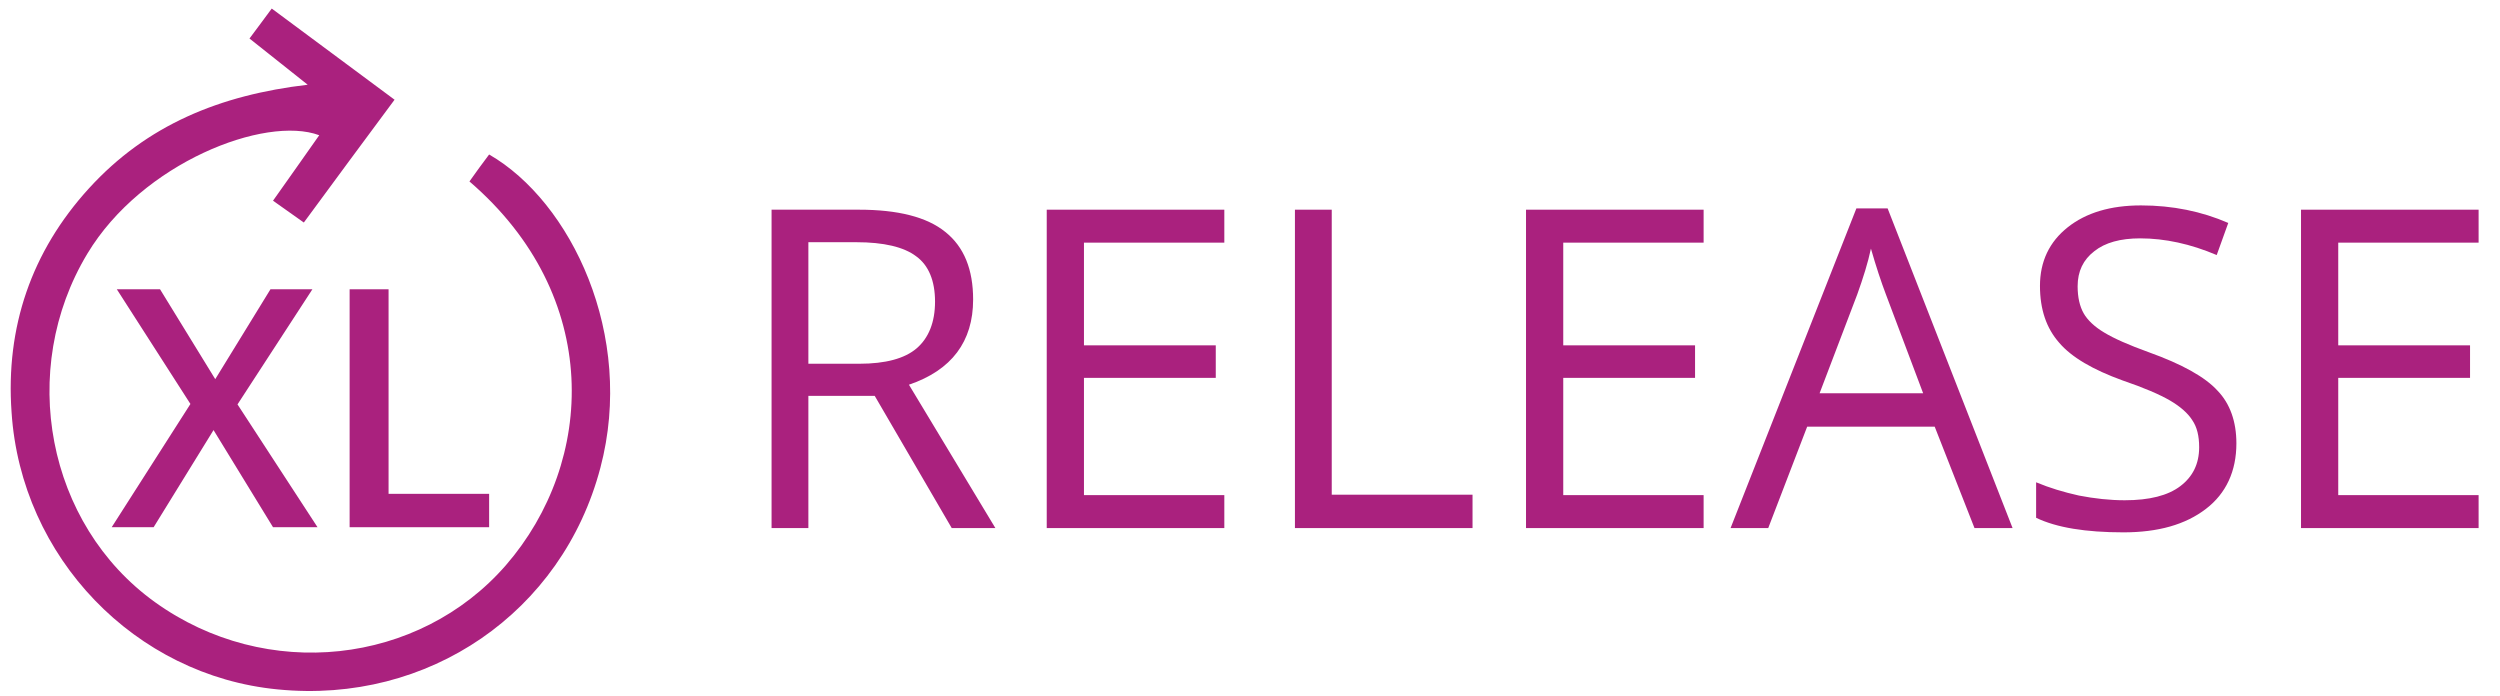
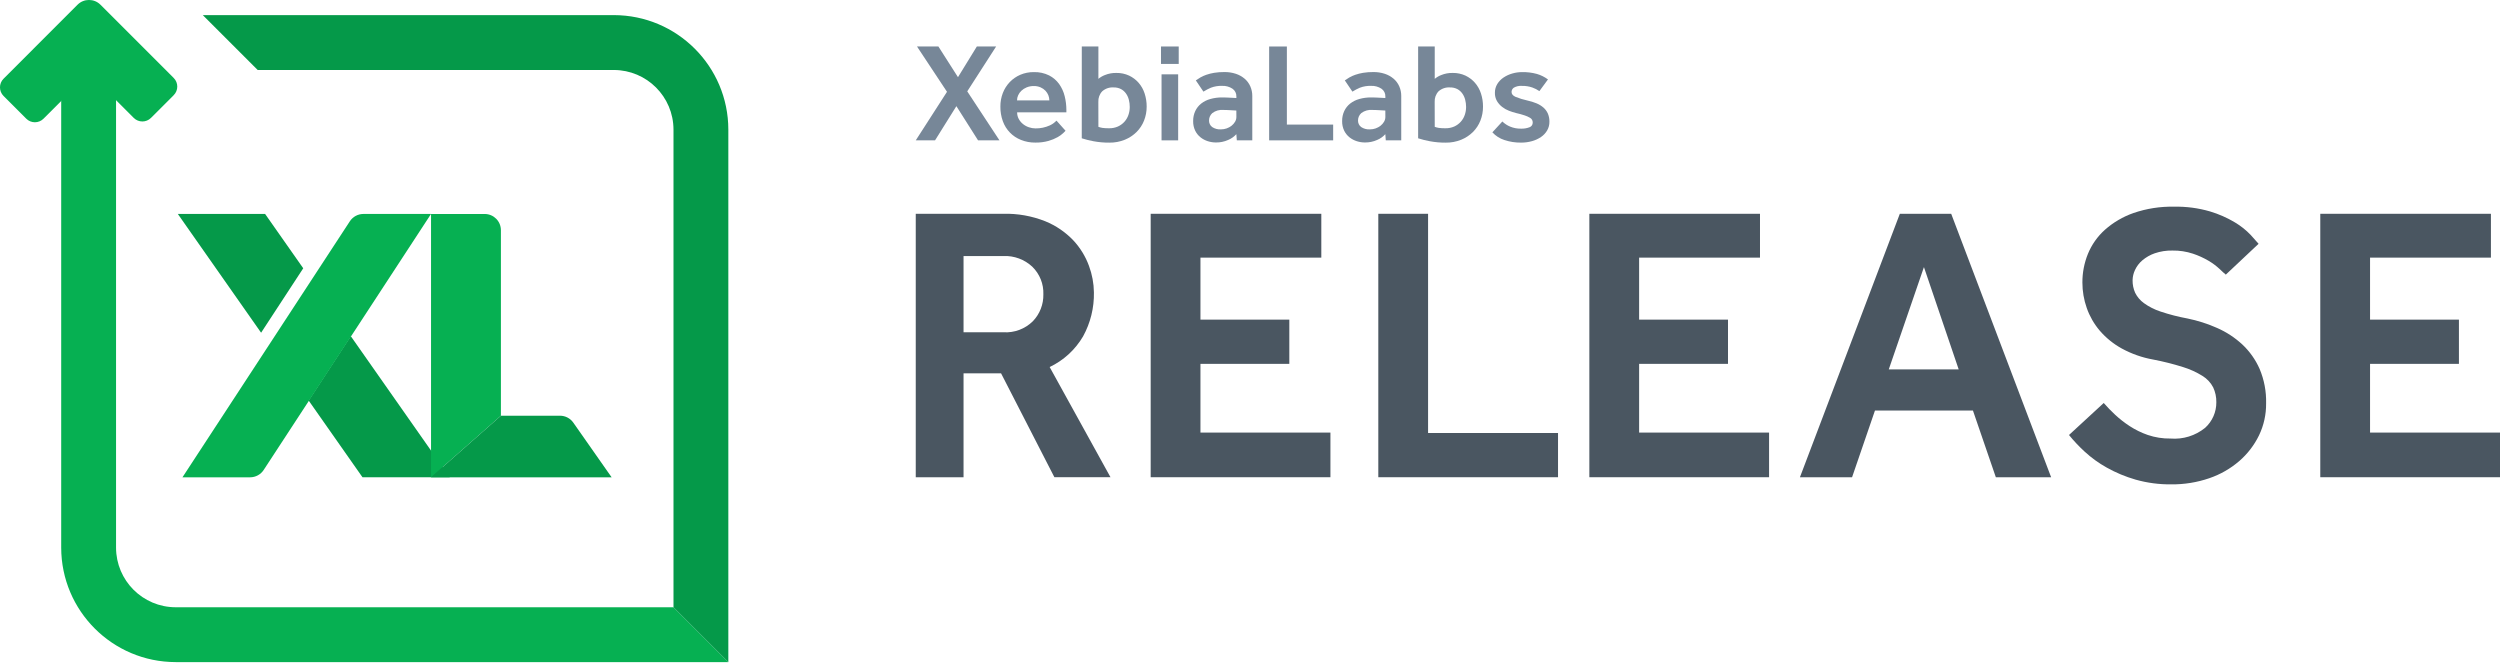
- <svg xmlns="http://www.w3.org/2000/svg" version="1.1" id="Layer_2" x="0px" y="0px" viewBox="0 0 584.2 162.5" style="enable-background:new 0 0 584.2 162.5;" xml:space="preserve">
-   <style type="text/css">
- 	.st0{fill:#AA217E;}
- </style>
-   <g>
-     <path class="st0" d="M63.5,2c9.7,7.2,19,14.1,28.7,21.3C85,33,78.2,42.2,71,52c-2.4-1.7-4.5-3.2-7.2-5.1   c3.7-5.2,7.2-10.2,10.8-15.3C62,26.9,33.2,38,20.4,59.3c-16.3,27.1-9.5,63.2,15.8,81.4c26,18.7,61.7,14.7,82-8.6   c21-24.2,22.7-62.9-8.5-89.7c1.5-2.1,3-4.2,4.6-6.3c19.1,11,34.2,42.2,26,73.2c-8.9,33.8-40.2,55.3-75.4,51.8   c-33.3-3.2-60-30.8-62.2-64.8C1.3,76.5,7.3,58.8,20.8,44s30.6-21.8,51.1-24.2c-4.4-3.5-8.8-7-13.6-10.8C60,6.7,61.6,4.6,63.5,2z" />
-     <g>
-       <path class="st0" d="M74.2,123.2H63.8l-13.9-22.7l-14,22.7h-9.8l18.4-28.8L27.3,67.6h10.1l12.9,21l12.9-21H73L55.5,94.5    L74.2,123.2z" />
-       <path class="st0" d="M81.7,123.2V67.6h9.1v47.8h23.5v7.8H81.7z" />
-     </g>
-   </g>
-   <g>
-     <path class="st0" d="M188.9,92.4v31h-8.6V49h20.4c9.1,0,15.9,1.7,20.2,5.2c4.4,3.5,6.5,8.8,6.5,15.8c0,9.8-5,16.5-15,19.9   l20.2,33.5h-10.2l-18-30.9h-15.5L188.9,92.4L188.9,92.4z M188.9,85h11.9c6.1,0,10.6-1.2,13.4-3.6c2.8-2.4,4.3-6.1,4.3-10.9   c0-4.9-1.5-8.5-4.4-10.6c-2.9-2.2-7.6-3.3-14-3.3h-11.2V85z" />
-     <path class="st0" d="M286.1,123.4h-41.5V49h41.5v7.7h-32.8v24h30.8v7.6h-30.8v27.4h32.8V123.4z" />
-     <path class="st0" d="M302.6,123.4V49h8.6v66.6h32.9v7.8H302.6z" />
-     <path class="st0" d="M398.1,123.4h-41.5V49h41.5v7.7h-32.8v24h30.8v7.6h-30.8v27.4h32.8V123.4z" />
-     <path class="st0" d="M461.4,123.4l-9.3-23.7h-29.8l-9.1,23.7h-8.8l29.4-74.7h7.3l29.2,74.7H461.4z M449.4,91.9l-8.7-23.1   c-1.1-2.9-2.3-6.5-3.5-10.7c-0.7,3.3-1.8,6.8-3.2,10.7l-8.8,23.1H449.4z" />
-     <path class="st0" d="M522.6,103.6c0,6.5-2.4,11.7-7.1,15.3c-4.8,3.7-11.2,5.5-19.3,5.5c-8.8,0-15.6-1.1-20.4-3.4v-8.3   c3.1,1.3,6.4,2.3,10,3.1c3.6,0.7,7.2,1.1,10.7,1.1c5.8,0,10.1-1.1,13-3.3c2.9-2.2,4.4-5.2,4.4-9.1c0-2.6-0.5-4.7-1.6-6.3   c-1-1.6-2.8-3.2-5.2-4.6s-6.1-3-11.1-4.7c-6.9-2.5-11.9-5.4-14.8-8.8c-3-3.4-4.5-7.8-4.5-13.3c0-5.7,2.2-10.3,6.5-13.7   s10-5.1,17.1-5.1c7.4,0,14.2,1.4,20.4,4.1l-2.7,7.5c-6.1-2.6-12.1-3.9-17.9-3.9c-4.6,0-8.2,1-10.7,3c-2.6,2-3.9,4.7-3.9,8.2   c0,2.6,0.5,4.7,1.4,6.3s2.6,3.2,4.8,4.5c2.3,1.4,5.7,2.9,10.4,4.6c7.8,2.8,13.2,5.8,16.1,9C521.1,94.3,522.6,98.5,522.6,103.6z" />
-     <path class="st0" d="M579.2,123.4h-41.5V49h41.5v7.7h-32.8v24h30.8v7.6h-30.8v27.4h32.8V123.4z" />
-   </g>
+ <svg xmlns="http://www.w3.org/2000/svg" id="Layer_2" data-name="Layer 2" viewBox="0 0 89.708 23.759">
+   <defs>
+     <style>.cls-1{fill:#778798;}.cls-2{fill:#06b052;}.cls-3{fill:#059949;}.cls-4{fill:#4a5661;}</style>
+   </defs>
+   <path class="cls-1" d="M66.555,8.48a.89.89,0,0,0,.28.184.964.964,0,0,0,.386.073.783.783,0,0,0,.308-.05.172.172,0,0,0,.116-.167.186.186,0,0,0-.106-.177.961.961,0,0,0-.182-.081,3.158,3.158,0,0,0-.313-.086,2.181,2.181,0,0,1-.252-.081.952.952,0,0,1-.245-.139.748.748,0,0,1-.187-.212A.569.569,0,0,1,66.288,7.45a.588.588,0,0,1,.086-.316.758.758,0,0,1,.225-.232,1.11,1.11,0,0,1,.313-.144,1.258,1.258,0,0,1,.351-.05,1.88,1.88,0,0,1,.533.066,1.268,1.268,0,0,1,.396.197l-.308.419a1.036,1.036,0,0,0-.252-.129,1.06,1.06,0,0,0-.369-.058.509.509,0,0,0-.295.063.188.188,0,0,0-.083.154q0,.111.139.174a2.583,2.583,0,0,0,.432.134,1.912,1.912,0,0,1,.326.101.903.903,0,0,1,.247.151.623.623,0,0,1,.159.215.717.717,0,0,1,.056.295.606.606,0,0,1-.081.311.728.728,0,0,1-.22.235,1.098,1.098,0,0,1-.323.149,1.411,1.411,0,0,1-.391.053,1.816,1.816,0,0,1-.601-.093A1.001,1.001,0,0,1,66.197,8.869Z" transform="translate(-12.64593 -4.12063)" />
+   <path class="cls-1" d="M46.627,7.415l-1.076-1.626h.768l.702,1.101.677-1.101h.692L47.354,7.399,48.51,9.157h-.768l-.778-1.227L46.198,9.157h-.692Z" transform="translate(-12.64593 -4.12063)" />
+   <path class="cls-1" d="M50.881,8.813l-.083.083a.995.995,0,0,1-.197.144,1.53,1.53,0,0,1-.328.136,1.654,1.654,0,0,1-.477.061,1.338,1.338,0,0,1-.515-.096A1.131,1.131,0,0,1,48.631,8.47a1.494,1.494,0,0,1-.088-.525,1.32,1.32,0,0,1,.088-.487,1.19,1.19,0,0,1,.247-.391,1.159,1.159,0,0,1,.379-.263,1.205,1.205,0,0,1,.487-.096,1.162,1.162,0,0,1,.548.119,1.018,1.018,0,0,1,.361.311,1.277,1.277,0,0,1,.197.434A2.035,2.035,0,0,1,50.911,8.066v.086H49.144a.485.485,0,0,0,.058.237.606.606,0,0,0,.151.182.682.682,0,0,0,.212.116A.724.724,0,0,0,49.8,8.728a1.198,1.198,0,0,0,.52-.109.704.704,0,0,0,.149-.091q.058-.048.088-.078ZM50.3,7.723a.501.501,0,0,0-.035-.182.515.515,0,0,0-.104-.164.538.538,0,0,0-.174-.121.583.583,0,0,0-.242-.048.663.663,0,0,0-.26.048.612.612,0,0,0-.189.121.523.523,0,0,0-.116.164.445.445,0,0,0-.04.182Z" transform="translate(-12.64593 -4.12063)" />
+   <path class="cls-1" d="M51.464,5.789H52.06V6.95a.815.815,0,0,1,.232-.136,1.022,1.022,0,0,1,.414-.076,1.042,1.042,0,0,1,.457.096,1.057,1.057,0,0,1,.341.258,1.098,1.098,0,0,1,.215.384,1.491,1.491,0,0,1,.073.47,1.347,1.347,0,0,1-.094.502,1.198,1.198,0,0,1-.268.409,1.294,1.294,0,0,1-.422.278,1.427,1.427,0,0,1-.555.104,2.987,2.987,0,0,1-.568-.05,3.224,3.224,0,0,1-.422-.106ZM52.06,8.672a.838.838,0,0,0,.146.038,1.588,1.588,0,0,0,.237.013.75.75,0,0,0,.318-.063.712.712,0,0,0,.232-.169.703.703,0,0,0,.144-.245.867.867,0,0,0,.048-.285,1.043,1.043,0,0,0-.033-.263.676.676,0,0,0-.104-.225.52.52,0,0,0-.179-.157.545.545,0,0,0-.26-.058.558.558,0,0,0-.412.139.515.515,0,0,0-.139.381Z" transform="translate(-12.64593 -4.12063)" />
+   <path class="cls-1" d="M54.326,6.788h.596V9.157h-.596Z" transform="translate(-12.64593 -4.12063)" />
+   <path class="cls-1" d="M57.01,8.935a.817.817,0,0,1-.293.207,1.037,1.037,0,0,1-.439.091.958.958,0,0,1-.29-.045.819.819,0,0,1-.263-.139.694.694,0,0,1-.192-.24.759.759,0,0,1-.073-.343.83.83,0,0,1,.076-.361.75.75,0,0,1,.212-.268.94.94,0,0,1,.328-.164,1.522,1.522,0,0,1,.424-.056q.071,0,.157.003t.167.008q.091.005.187.01V7.581a.323.323,0,0,0-.141-.278.62.62,0,0,0-.369-.101,1.033,1.033,0,0,0-.404.066,1.805,1.805,0,0,0-.268.141l-.273-.404q.071-.05.162-.104a1.251,1.251,0,0,1,.212-.096,1.753,1.753,0,0,1,.28-.071,2.188,2.188,0,0,1,.371-.028,1.266,1.266,0,0,1,.412.063.946.946,0,0,1,.316.177.77.77,0,0,1,.202.273.842.842,0,0,1,.071.346V9.157h-.555Zm0-.848q-.091-.005-.177-.01-.071-.005-.149-.008-.078-.003-.134-.003a.571.571,0,0,0-.404.114.354.354,0,0,0-.116.26.286.286,0,0,0,.109.237.509.509,0,0,0,.321.086.615.615,0,0,0,.379-.131.521.521,0,0,0,.124-.141.331.331,0,0,0,.048-.172Z" transform="translate(-12.64593 -4.12063)" />
+   <path class="cls-1" d="M58.187,5.789h.636V8.591H60.484v.566H58.187Z" transform="translate(-12.64593 -4.12063)" />
+   <path class="cls-1" d="M62.356,8.935a.816.816,0,0,1-.293.207,1.037,1.037,0,0,1-.439.091.958.958,0,0,1-.29-.045.819.819,0,0,1-.263-.139.695.695,0,0,1-.192-.24.759.759,0,0,1-.073-.343.83.83,0,0,1,.076-.361.75.75,0,0,1,.212-.268.941.941,0,0,1,.328-.164,1.522,1.522,0,0,1,.424-.056q.071,0,.157.003t.167.008q.091.005.187.01V7.581a.323.323,0,0,0-.141-.278.62.62,0,0,0-.369-.101,1.033,1.033,0,0,0-.404.066,1.806,1.806,0,0,0-.268.141l-.273-.404q.071-.05.162-.104a1.251,1.251,0,0,1,.212-.096,1.753,1.753,0,0,1,.28-.071,2.188,2.188,0,0,1,.371-.028,1.266,1.266,0,0,1,.411.063.946.946,0,0,1,.316.177.77.77,0,0,1,.202.273.842.842,0,0,1,.071.346V9.157h-.555Zm0-.848q-.091-.005-.177-.01-.071-.005-.149-.008-.078-.003-.134-.003a.571.571,0,0,0-.404.114.354.354,0,0,0-.116.26.286.286,0,0,0,.109.237.509.509,0,0,0,.321.086.615.615,0,0,0,.379-.131.521.521,0,0,0,.124-.141.331.331,0,0,0,.048-.172Z" transform="translate(-12.64593 -4.12063)" />
+   <path class="cls-1" d="M63.533,5.789H64.129V6.95a.815.815,0,0,1,.232-.136A1.022,1.022,0,0,1,64.775,6.738a1.042,1.042,0,0,1,.457.096,1.057,1.057,0,0,1,.341.258,1.098,1.098,0,0,1,.215.384,1.492,1.492,0,0,1,.073.47,1.347,1.347,0,0,1-.093.502,1.198,1.198,0,0,1-.268.409,1.294,1.294,0,0,1-.422.278,1.427,1.427,0,0,1-.555.104,2.987,2.987,0,0,1-.568-.05,3.224,3.224,0,0,1-.422-.106ZM64.129,8.672a.837.837,0,0,0,.146.038,1.588,1.588,0,0,0,.237.013.75.75,0,0,0,.318-.063.712.712,0,0,0,.232-.169.703.703,0,0,0,.144-.245.867.867,0,0,0,.048-.285,1.043,1.043,0,0,0-.033-.263.676.676,0,0,0-.104-.225.52.52,0,0,0-.179-.157.545.545,0,0,0-.26-.058.558.558,0,0,0-.412.139.515.515,0,0,0-.139.381Z" transform="translate(-12.64593 -4.12063)" />
+   <rect class="cls-1" x="41.66" y="1.668" width="0.636" height="0.626" />
+   <path class="cls-2" d="M13.589,8.38l-.816-.816a.437.437,0,0,1,0-.618l2.655-2.656a.582.582,0,0,1,.823,0L18.879,6.918a.437.437,0,0,1-0.0.618l-.816.816a.437.437,0,0,1-.617-0L15.841,6.746,14.207,8.38A.437.437,0,0,1,13.589,8.38Z" transform="translate(-12.64593 -4.12063)" />
+   <path class="cls-2" d="M36.814,25.911H18.95a2.143,2.143,0,0,1-2.14-2.14V6.439H14.842V23.771A4.113,4.113,0,0,0,18.95,27.879H38.782Z" transform="translate(-12.64593 -4.12063)" />
+   <polygon class="cls-3" points="16.139 17.127 12.587 12.062 11.076 14.373 13.008 17.127 16.139 17.127" />
+   <path class="cls-2" d="M25.686,11.798a.582.582,0,0,0-.487.264L19.193,21.248h2.427a.582.582,0,0,0,.493-.272l6-9.178Z" transform="translate(-12.64593 -4.12063)" />
+   <path class="cls-2" d="M30.62,19.038v-6.657a.582.582,0,0,0-.582-.582H28.113v9.45Z" transform="translate(-12.64593 -4.12063)" />
+   <path class="cls-3" d="M33.218,19.286a.582.582,0,0,0-.477-.248H30.62l-2.508,2.21V21.248h6.481Z" transform="translate(-12.64593 -4.12063)" />
+   <polygon class="cls-3" points="9.512 7.676 6.38 7.676 9.369 11.939 10.881 9.627 9.512 7.676" />
+   <path class="cls-3" d="M34.673,4.663l-14.749.001,1.968,1.968H34.673A2.143,2.143,0,0,1,36.813,8.772V25.911l1.968,1.968V8.772A4.113,4.113,0,0,0,34.673,4.663Z" transform="translate(-12.64593 -4.12063)" />
+   <path class="cls-4" d="M45.506,11.792h3.133a3.824,3.824,0,0,1,1.517.269,2.899,2.899,0,0,1,1.006.687,2.693,2.693,0,0,1,.56.914,2.825,2.825,0,0,1,.177.95,3.148,3.148,0,0,1-.39,1.581,2.772,2.772,0,0,1-1.198,1.098l2.183,3.954h-2.013L48.568,17.518h-1.347v3.728H45.506Zm3.147,4.252a1.384,1.384,0,0,0,1.056-.397,1.351,1.351,0,0,0,.376-.964,1.317,1.317,0,0,0-.397-.992,1.428,1.428,0,0,0-1.035-.383H47.221v2.736Z" transform="translate(-12.64593 -4.12063)" />
+   <path class="cls-4" d="M53.936,11.792h6.123v1.573H55.722v2.225h3.189v1.587h-3.189v2.466h4.664v1.602H53.936Z" transform="translate(-12.64593 -4.12063)" />
+   <path class="cls-4" d="M62.104,11.792h1.786v7.866h4.663v1.587H62.104Z" transform="translate(-12.64593 -4.12063)" />
+   <path class="cls-4" d="M69.677,11.792h6.123v1.573h-4.337v2.225H74.652v1.587H71.463v2.466H76.126v1.602H69.677Z" transform="translate(-12.64593 -4.12063)" />
+   <path class="cls-4" d="M80.818,11.792h1.843L86.247,21.246H84.263l-.822-2.395H79.926l-.822,2.395H77.233Zm2.112,5.584-1.247-3.671-1.262,3.671Z" transform="translate(-12.64593 -4.12063)" />
+   <path class="cls-4" d="M88.135,18.581a5.397,5.397,0,0,0,.404.418,3.882,3.882,0,0,0,.525.411,2.987,2.987,0,0,0,.652.319,2.433,2.433,0,0,0,.815.128,1.748,1.748,0,0,0,1.24-.383,1.223,1.223,0,0,0,.404-.921,1.205,1.205,0,0,0-.113-.532,1.05,1.05,0,0,0-.383-.411,2.974,2.974,0,0,0-.702-.319,9.479,9.479,0,0,0-1.07-.269A3.714,3.714,0,0,1,88.78,16.625a2.865,2.865,0,0,1-.787-.638,2.557,2.557,0,0,1-.468-.815,2.744,2.744,0,0,1-.156-.914,2.701,2.701,0,0,1,.198-1.027,2.364,2.364,0,0,1,.61-.865,3.08,3.08,0,0,1,1.027-.602,4.209,4.209,0,0,1,1.453-.227,4.308,4.308,0,0,1,1.29.17,3.941,3.941,0,0,1,.9.397,2.67,2.67,0,0,1,.56.446q.198.22.284.319L92.515,13.975q-.071-.056-.227-.206a2.273,2.273,0,0,0-.39-.29,2.971,2.971,0,0,0-.56-.255,2.239,2.239,0,0,0-.737-.113,1.851,1.851,0,0,0-.638.099,1.408,1.408,0,0,0-.446.255,1.009,1.009,0,0,0-.262.347.892.892,0,0,0-.085.361,1.063,1.063,0,0,0,.092.454,1.012,1.012,0,0,0,.312.369,2.163,2.163,0,0,0,.602.305,6.996,6.996,0,0,0,.964.248,5.167,5.167,0,0,1,1.063.34,3.262,3.262,0,0,1,.9.588,2.697,2.697,0,0,1,.624.879,2.996,2.996,0,0,1,.234,1.24,2.587,2.587,0,0,1-.255,1.148,2.9,2.9,0,0,1-.708.921,3.263,3.263,0,0,1-1.077.616,4.069,4.069,0,0,1-1.361.22,4.503,4.503,0,0,1-1.283-.17,4.869,4.869,0,0,1-1.035-.432,4.163,4.163,0,0,1-.794-.574,5.667,5.667,0,0,1-.56-.595Z" transform="translate(-12.64593 -4.12063)" />
+   <path class="cls-4" d="M95.905,11.792h6.123v1.573h-4.337v2.225h3.189v1.587h-3.189v2.466h4.663v1.602H95.905Z" transform="translate(-12.64593 -4.12063)" />
</svg>
